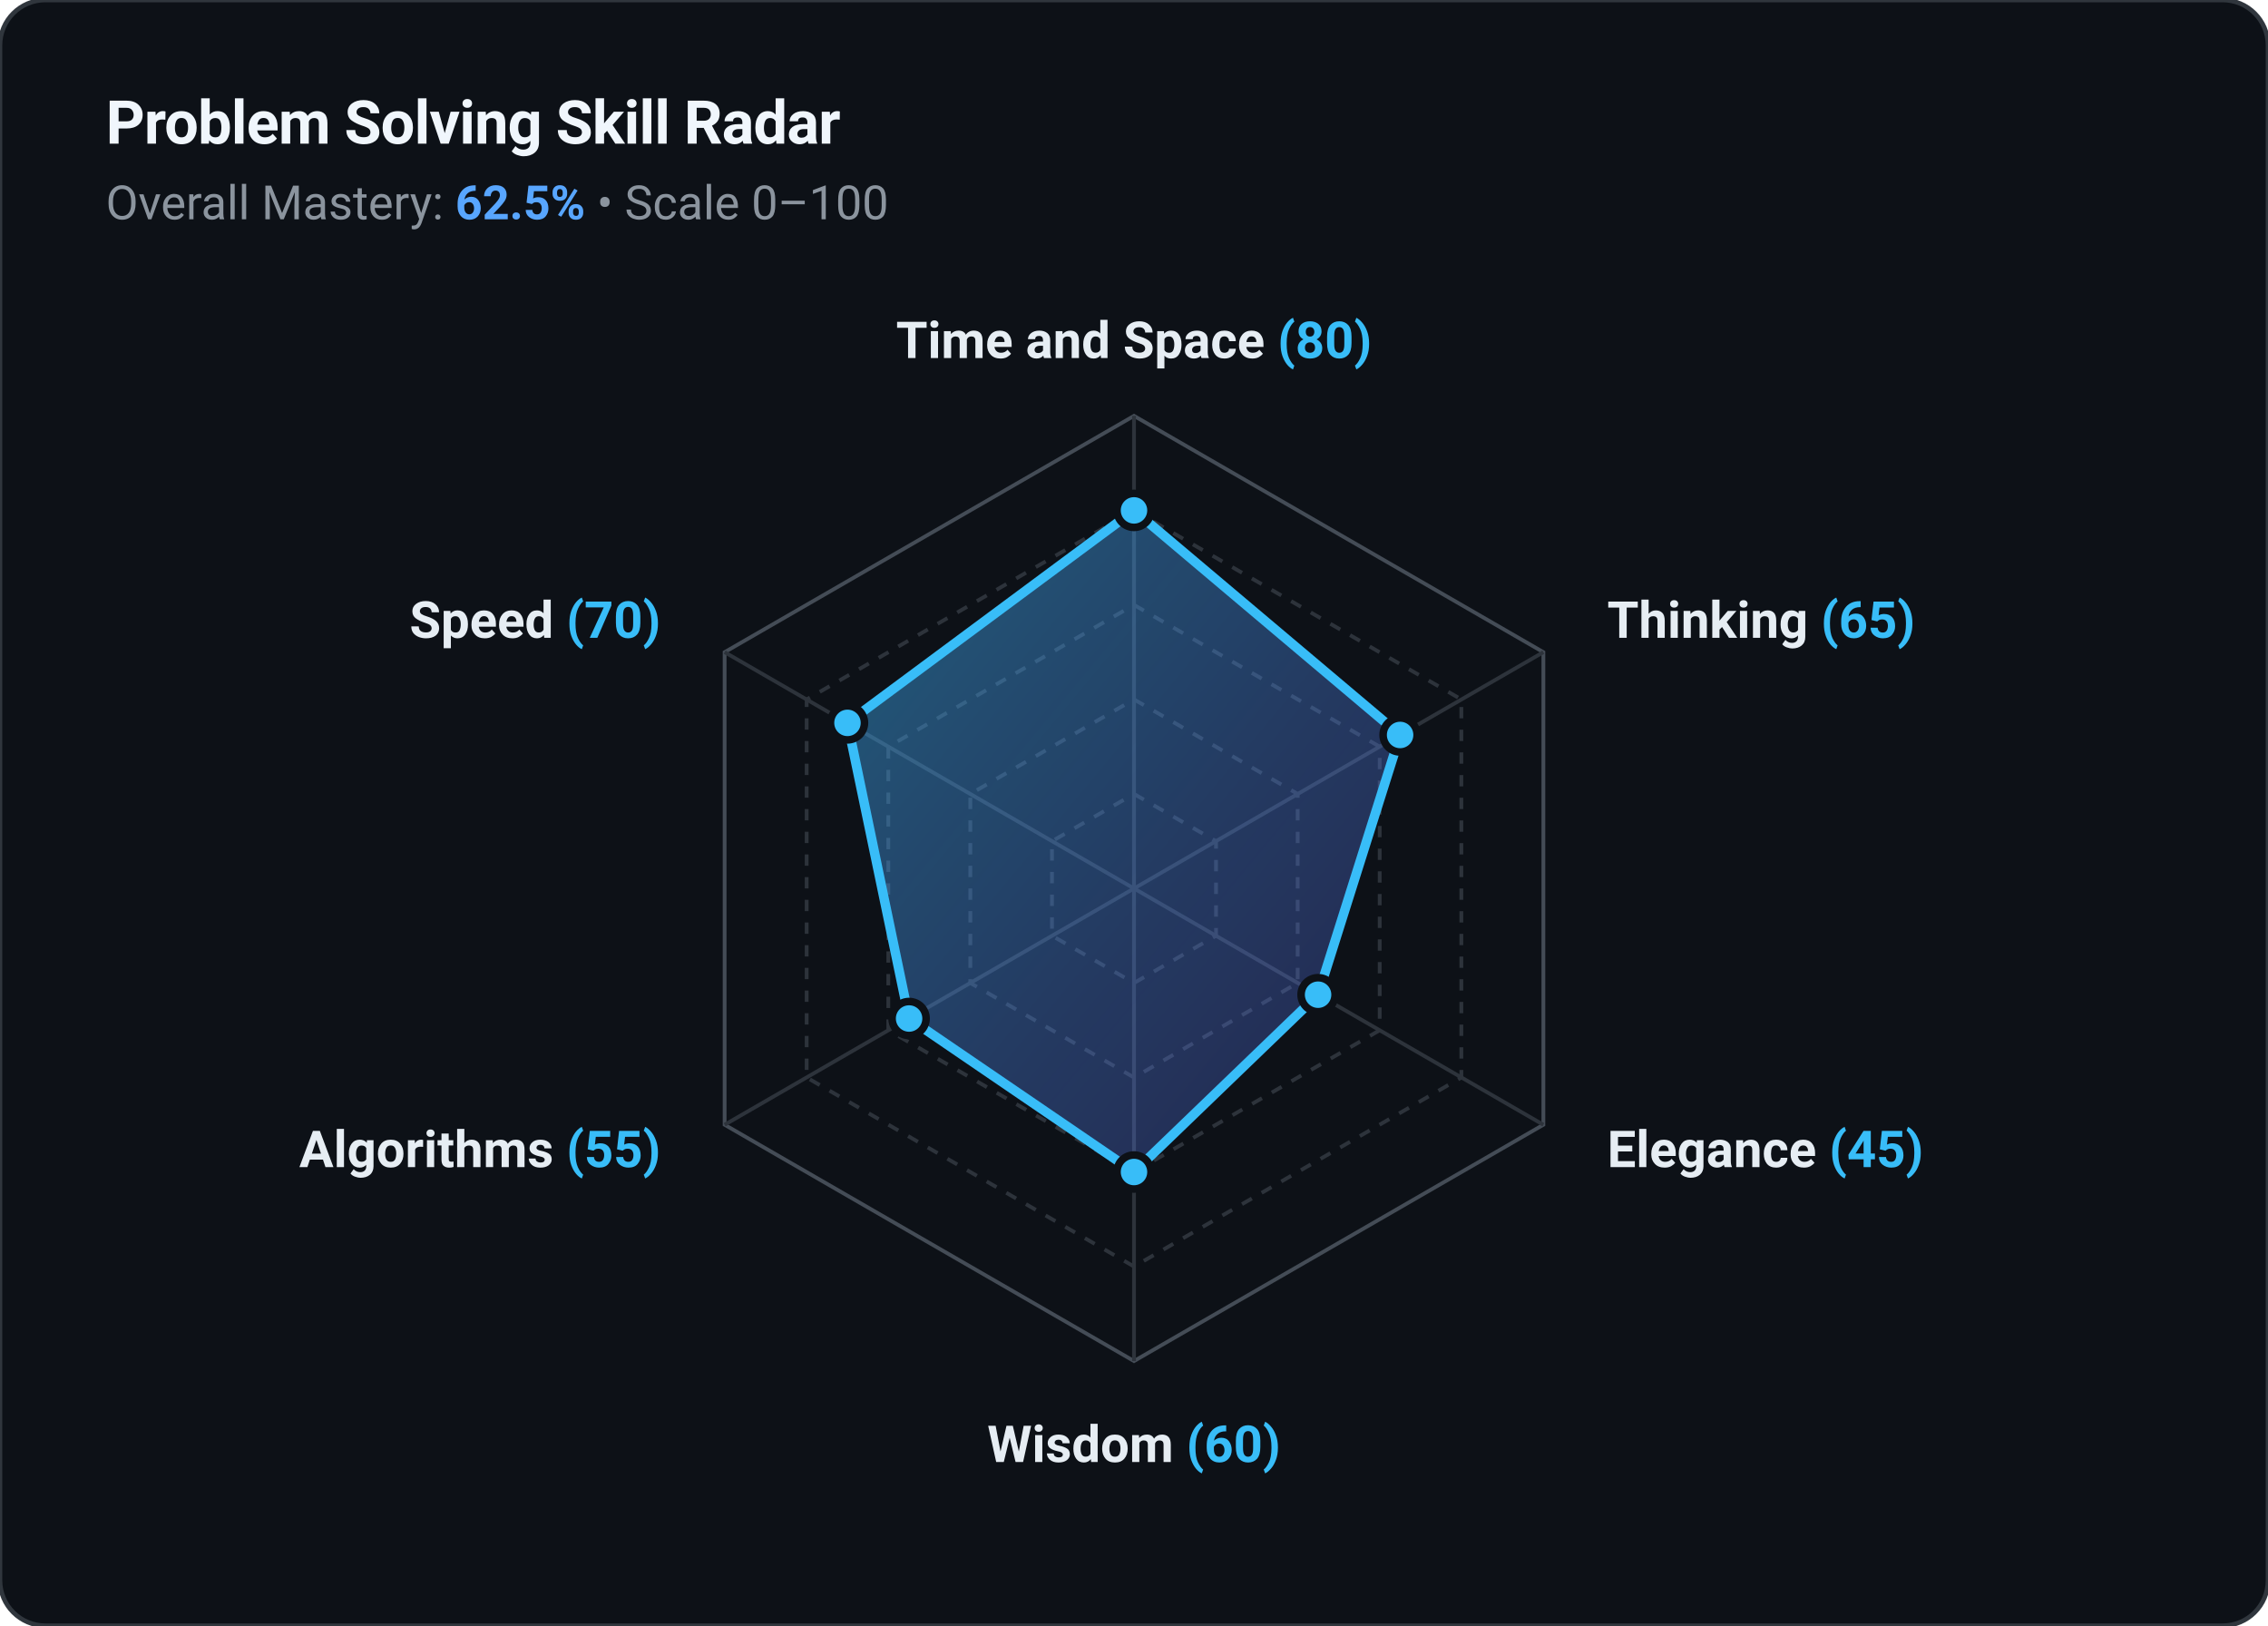
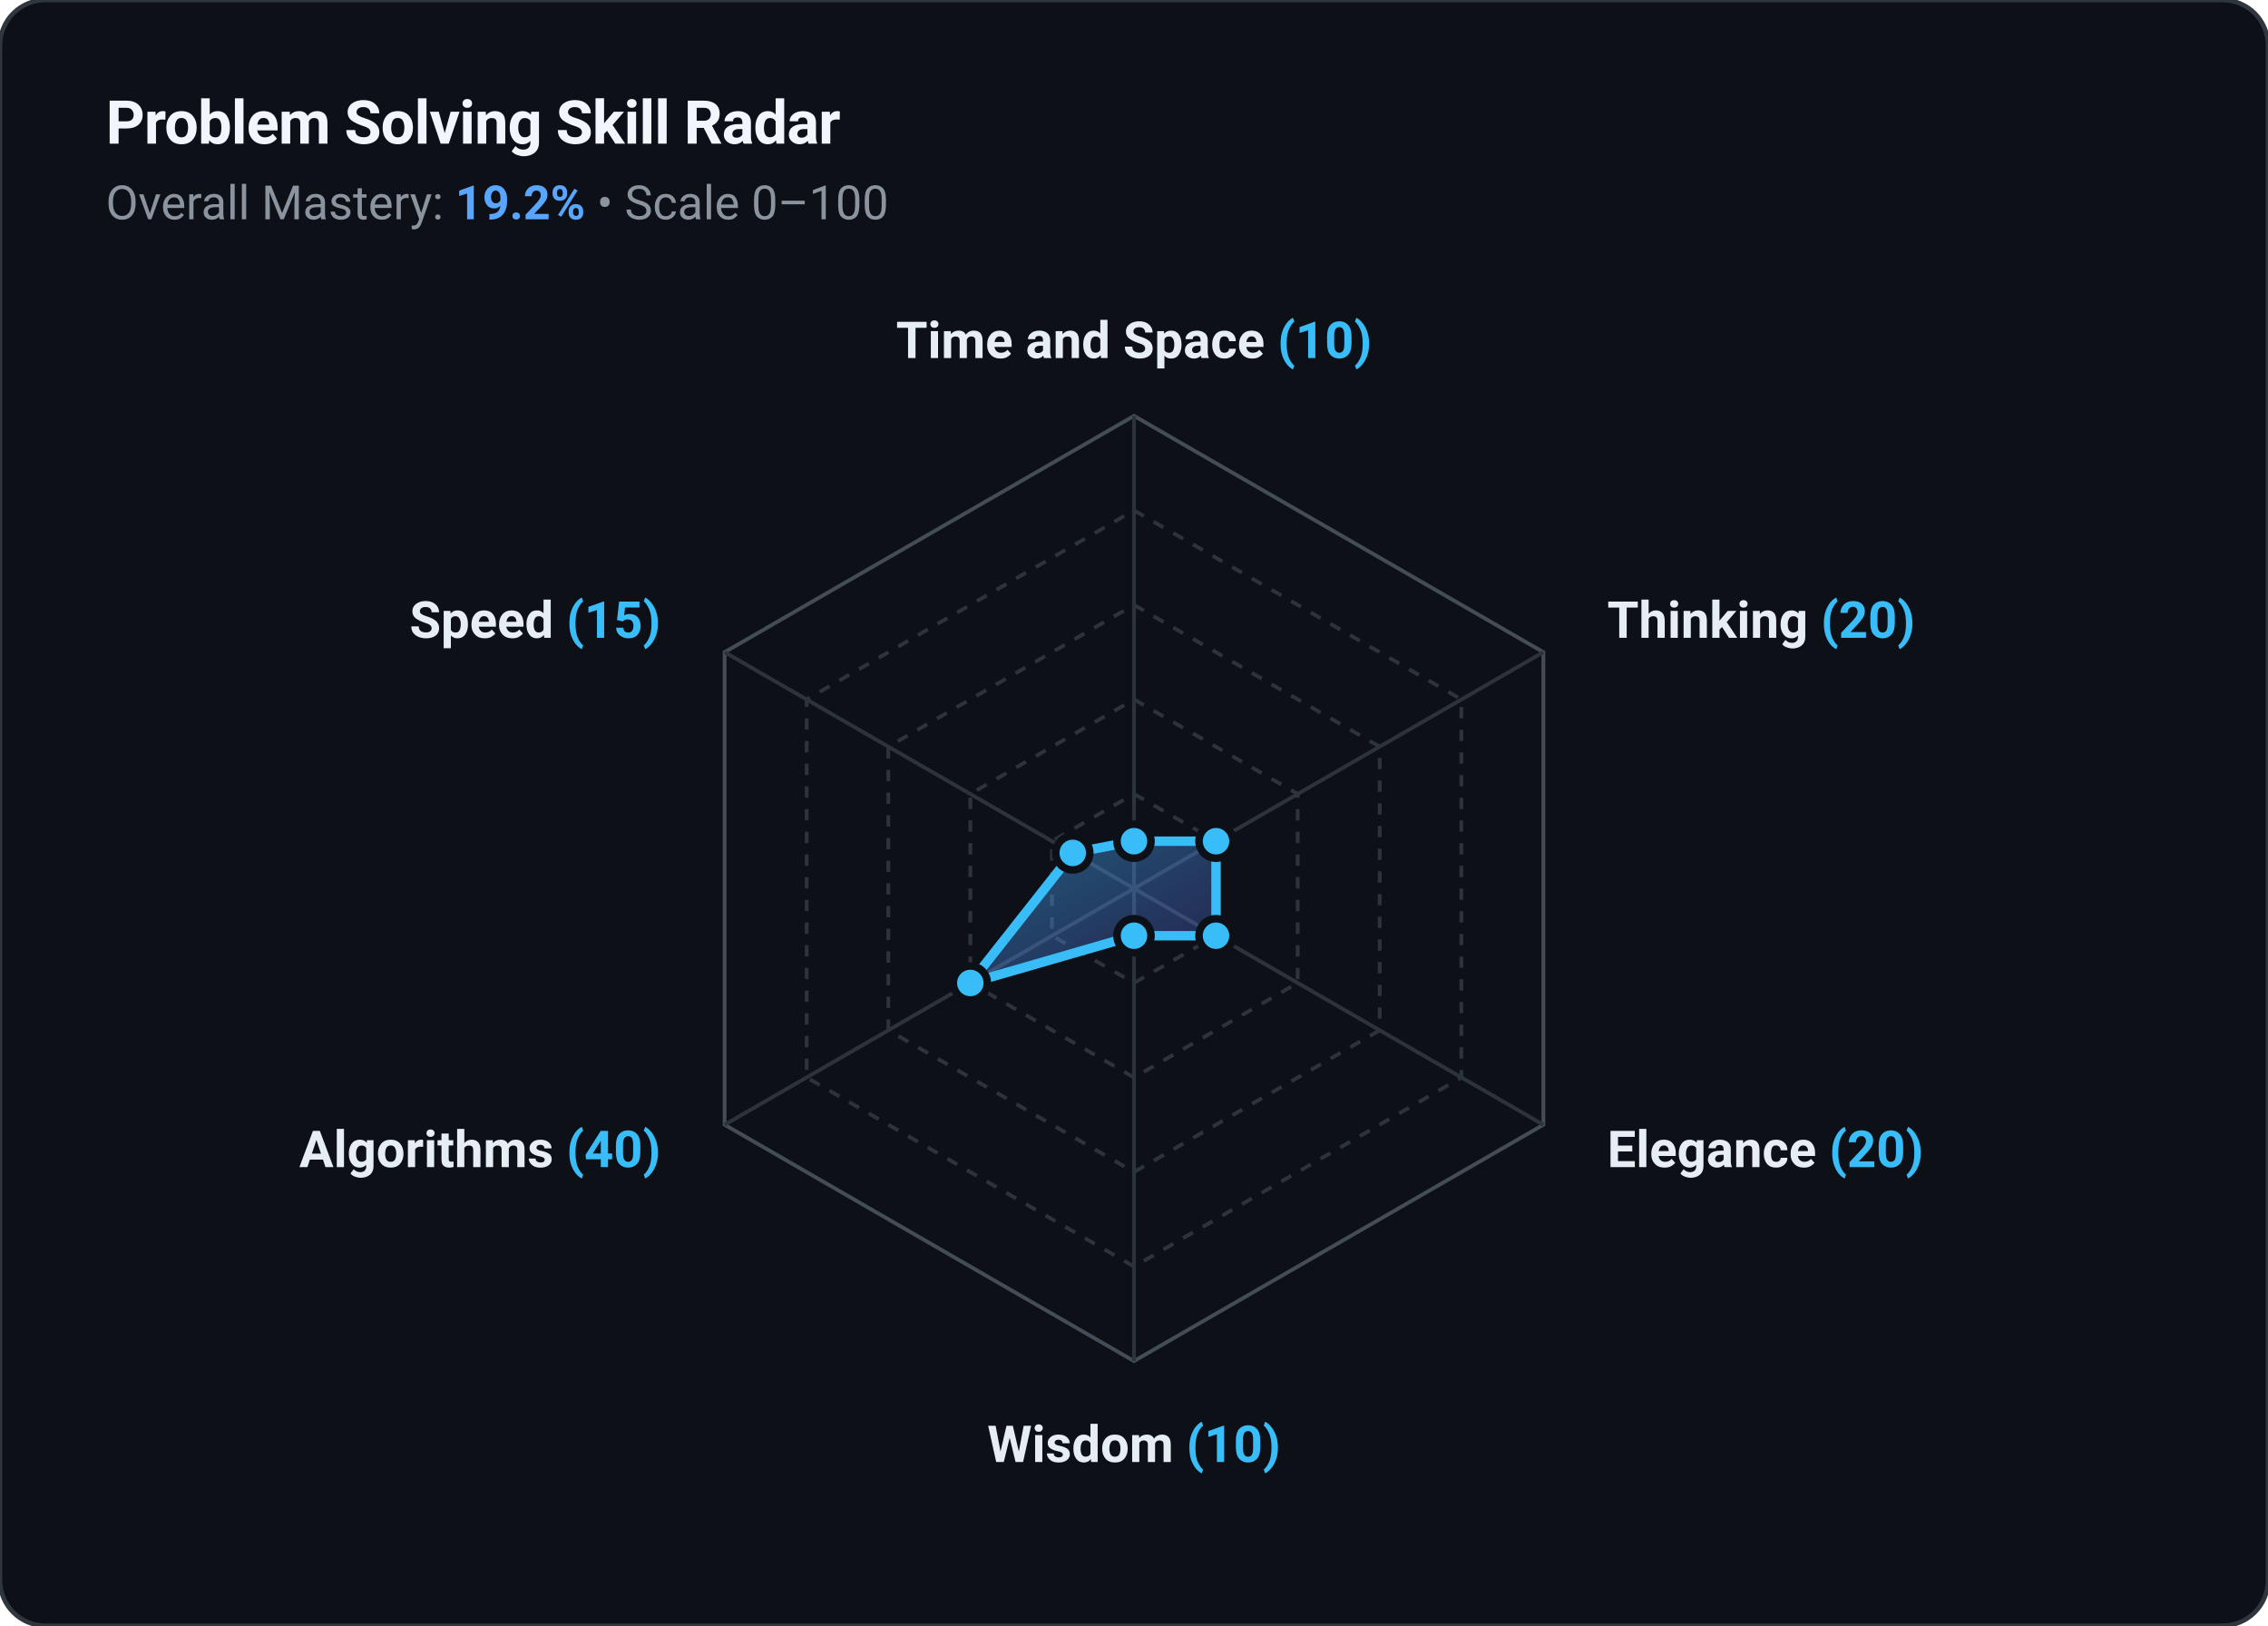
<svg xmlns="http://www.w3.org/2000/svg" viewBox="0 0 600 430" width="600" height="430">
  <defs>
    <linearGradient id="polyGrad" x1="0%" y1="0%" x2="100%" y2="100%">
      <stop offset="0%" stop-color="#38bdf8" stop-opacity="0.45" />
      <stop offset="100%" stop-color="#6366f1" stop-opacity="0.25" />
    </linearGradient>
  </defs>
  <rect width="600" height="430" rx="12" fill="#0d1117" stroke="#30363d" stroke-width="1.2" />
  <text x="28" y="38" fill="#f0f6fc" font-family="-apple-system, BlinkMacSystemFont, 'Segoe UI', Roboto, Helvetica, Arial, sans-serif" font-size="16" font-weight="700" letter-spacing="-0.2px">Problem Solving Skill Radar</text>
-   <text x="28" y="58" fill="#8b949e" font-family="-apple-system, BlinkMacSystemFont, 'Segoe UI', Roboto, Helvetica, Arial, sans-serif" font-size="12.5">Overall Mastery: <tspan fill="#58a6ff" font-weight="700">62.5%</tspan> • Scale 0–100</text>
+   <text x="28" y="58" fill="#8b949e" font-family="-apple-system, BlinkMacSystemFont, 'Segoe UI', Roboto, Helvetica, Arial, sans-serif" font-size="12.5">Overall Mastery: <tspan fill="#58a6ff" font-weight="700">19.2%</tspan> • Scale 0–100</text>
  <polygon points="300.0,210.0 321.7,222.5 321.7,247.5 300.0,260.0 278.3,247.5 278.3,222.5" fill="none" stroke="#2d333b" stroke-width="1" stroke-dasharray="3,3" />
  <polygon points="300.0,185.0 343.3,210.0 343.3,260.0 300.0,285.0 256.7,260.0 256.7,210.0" fill="none" stroke="#2d333b" stroke-width="1" stroke-dasharray="3,3" />
  <polygon points="300.0,160.0 365.0,197.5 365.0,272.5 300.0,310.0 235.0,272.5 235.0,197.5" fill="none" stroke="#2d333b" stroke-width="1" stroke-dasharray="3,3" />
  <polygon points="300.0,135.0 386.6,185.0 386.6,285.0 300.0,335.0 213.4,285.0 213.4,185.0" fill="none" stroke="#2d333b" stroke-width="1" stroke-dasharray="3,3" />
  <polygon points="300.0,110.0 408.3,172.5 408.3,297.5 300.0,360.0 191.7,297.5 191.7,172.5" fill="none" stroke="#444c56" stroke-width="1" />
  <line x1="300.0" y1="235.0" x2="300.0" y2="110.0" stroke="#2d333b" stroke-width="1" />
  <line x1="300.0" y1="235.0" x2="408.3" y2="172.5" stroke="#2d333b" stroke-width="1" />
  <line x1="300.0" y1="235.0" x2="408.3" y2="297.5" stroke="#2d333b" stroke-width="1" />
  <line x1="300.0" y1="235.0" x2="300.0" y2="360.0" stroke="#2d333b" stroke-width="1" />
  <line x1="300.0" y1="235.0" x2="191.7" y2="297.5" stroke="#2d333b" stroke-width="1" />
  <line x1="300.0" y1="235.0" x2="191.7" y2="172.5" stroke="#2d333b" stroke-width="1" />
-   <polygon points="300.0,135.0 370.4,194.4 348.7,263.1 300.0,310.0 240.5,269.4 224.2,191.2" fill="url(#polyGrad)" stroke="#38bdf8" stroke-width="2.5" stroke-linejoin="round" />
-   <circle cx="300.0" cy="135.0" r="4.5" fill="#38bdf8" stroke="#0d1117" stroke-width="2" />
-   <circle cx="370.4" cy="194.4" r="4.5" fill="#38bdf8" stroke="#0d1117" stroke-width="2" />
-   <circle cx="348.7" cy="263.1" r="4.5" fill="#38bdf8" stroke="#0d1117" stroke-width="2" />
-   <circle cx="300.0" cy="310.0" r="4.5" fill="#38bdf8" stroke="#0d1117" stroke-width="2" />
-   <circle cx="240.5" cy="269.4" r="4.5" fill="#38bdf8" stroke="#0d1117" stroke-width="2" />
-   <circle cx="224.2" cy="191.2" r="4.5" fill="#38bdf8" stroke="#0d1117" stroke-width="2" />
-   <text x="300.0" y="91.0" fill="#e6edf3" font-family="-apple-system, BlinkMacSystemFont, 'Segoe UI', Roboto, Helvetica, Arial, sans-serif" font-size="13.5" font-weight="600" text-anchor="middle" dominant-baseline="middle">Time and Space <tspan fill="#38bdf8" font-weight="700">(80)</tspan>
+   <polygon points="300.0,222.5 321.7,222.5 321.7,247.5 300.0,247.5 256.7,260.0 283.8,225.6" fill="url(#polyGrad)" stroke="#38bdf8" stroke-width="2.5" stroke-linejoin="round" />
+   <circle cx="300.0" cy="222.5" r="4.5" fill="#38bdf8" stroke="#0d1117" stroke-width="2" />
+   <circle cx="321.7" cy="222.5" r="4.5" fill="#38bdf8" stroke="#0d1117" stroke-width="2" />
+   <circle cx="321.7" cy="247.5" r="4.5" fill="#38bdf8" stroke="#0d1117" stroke-width="2" />
+   <circle cx="300.0" cy="247.5" r="4.5" fill="#38bdf8" stroke="#0d1117" stroke-width="2" />
+   <circle cx="256.7" cy="260.0" r="4.5" fill="#38bdf8" stroke="#0d1117" stroke-width="2" />
+   <circle cx="283.8" cy="225.6" r="4.5" fill="#38bdf8" stroke="#0d1117" stroke-width="2" />
+   <text x="300.0" y="91.0" fill="#e6edf3" font-family="-apple-system, BlinkMacSystemFont, 'Segoe UI', Roboto, Helvetica, Arial, sans-serif" font-size="13.5" font-weight="600" text-anchor="middle" dominant-baseline="middle">Time and Space <tspan fill="#38bdf8" font-weight="700">(10)</tspan>
  </text>
-   <text x="425.2" y="165.0" fill="#e6edf3" font-family="-apple-system, BlinkMacSystemFont, 'Segoe UI', Roboto, Helvetica, Arial, sans-serif" font-size="13.5" font-weight="600" text-anchor="start" dominant-baseline="middle">Thinking <tspan fill="#38bdf8" font-weight="700">(65)</tspan>
+   <text x="425.2" y="165.0" fill="#e6edf3" font-family="-apple-system, BlinkMacSystemFont, 'Segoe UI', Roboto, Helvetica, Arial, sans-serif" font-size="13.5" font-weight="600" text-anchor="start" dominant-baseline="middle">Thinking <tspan fill="#38bdf8" font-weight="700">(20)</tspan>
  </text>
-   <text x="425.2" y="305.0" fill="#e6edf3" font-family="-apple-system, BlinkMacSystemFont, 'Segoe UI', Roboto, Helvetica, Arial, sans-serif" font-size="13.5" font-weight="600" text-anchor="start" dominant-baseline="middle">Elegance <tspan fill="#38bdf8" font-weight="700">(45)</tspan>
+   <text x="425.2" y="305.0" fill="#e6edf3" font-family="-apple-system, BlinkMacSystemFont, 'Segoe UI', Roboto, Helvetica, Arial, sans-serif" font-size="13.5" font-weight="600" text-anchor="start" dominant-baseline="middle">Elegance <tspan fill="#38bdf8" font-weight="700">(20)</tspan>
  </text>
-   <text x="300.0" y="383.0" fill="#e6edf3" font-family="-apple-system, BlinkMacSystemFont, 'Segoe UI', Roboto, Helvetica, Arial, sans-serif" font-size="13.5" font-weight="600" text-anchor="middle" dominant-baseline="middle">Wisdom <tspan fill="#38bdf8" font-weight="700">(60)</tspan>
+   <text x="300.0" y="383.0" fill="#e6edf3" font-family="-apple-system, BlinkMacSystemFont, 'Segoe UI', Roboto, Helvetica, Arial, sans-serif" font-size="13.5" font-weight="600" text-anchor="middle" dominant-baseline="middle">Wisdom <tspan fill="#38bdf8" font-weight="700">(10)</tspan>
  </text>
-   <text x="174.8" y="305.0" fill="#e6edf3" font-family="-apple-system, BlinkMacSystemFont, 'Segoe UI', Roboto, Helvetica, Arial, sans-serif" font-size="13.5" font-weight="600" text-anchor="end" dominant-baseline="middle">Algorithms <tspan fill="#38bdf8" font-weight="700">(55)</tspan>
+   <text x="174.8" y="305.0" fill="#e6edf3" font-family="-apple-system, BlinkMacSystemFont, 'Segoe UI', Roboto, Helvetica, Arial, sans-serif" font-size="13.5" font-weight="600" text-anchor="end" dominant-baseline="middle">Algorithms <tspan fill="#38bdf8" font-weight="700">(40)</tspan>
  </text>
-   <text x="174.8" y="165.0" fill="#e6edf3" font-family="-apple-system, BlinkMacSystemFont, 'Segoe UI', Roboto, Helvetica, Arial, sans-serif" font-size="13.5" font-weight="600" text-anchor="end" dominant-baseline="middle">Speed <tspan fill="#38bdf8" font-weight="700">(70)</tspan>
+   <text x="174.8" y="165.0" fill="#e6edf3" font-family="-apple-system, BlinkMacSystemFont, 'Segoe UI', Roboto, Helvetica, Arial, sans-serif" font-size="13.5" font-weight="600" text-anchor="end" dominant-baseline="middle">Speed <tspan fill="#38bdf8" font-weight="700">(15)</tspan>
  </text>
</svg>
